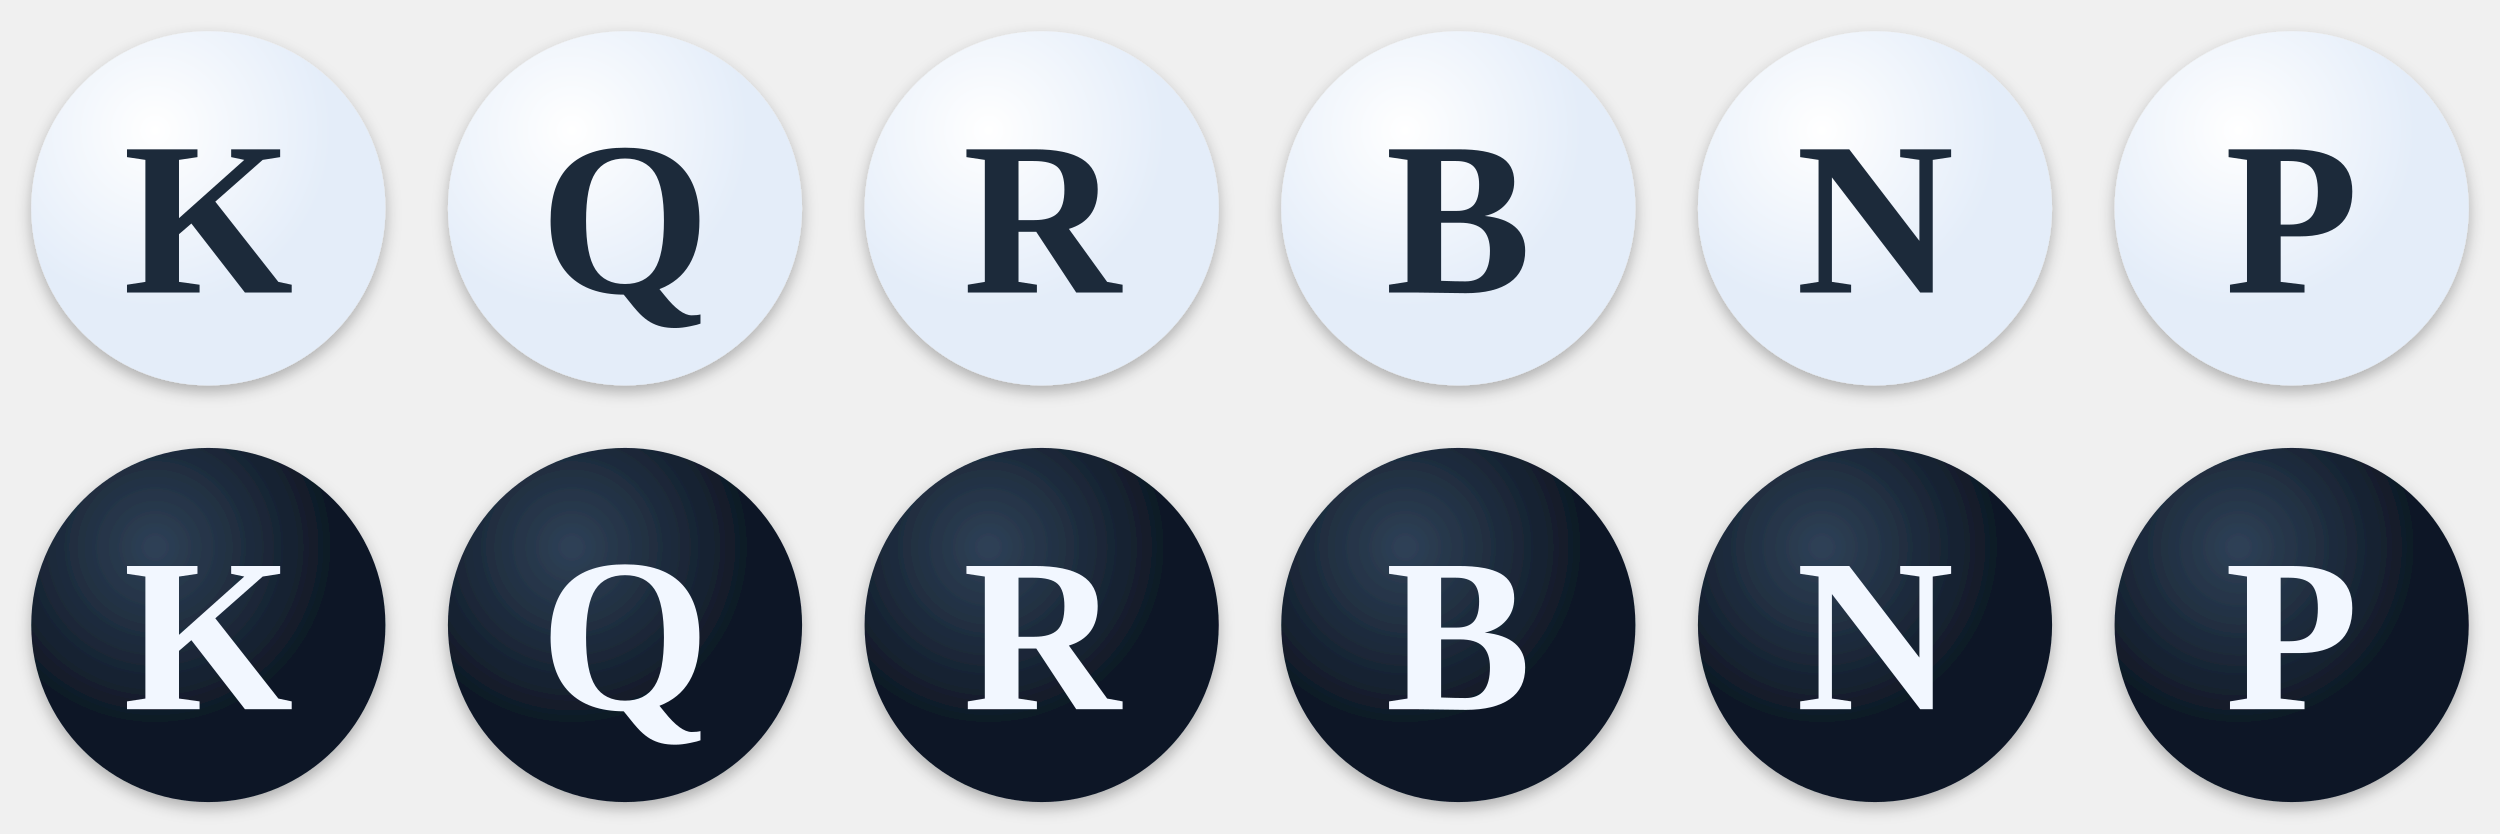
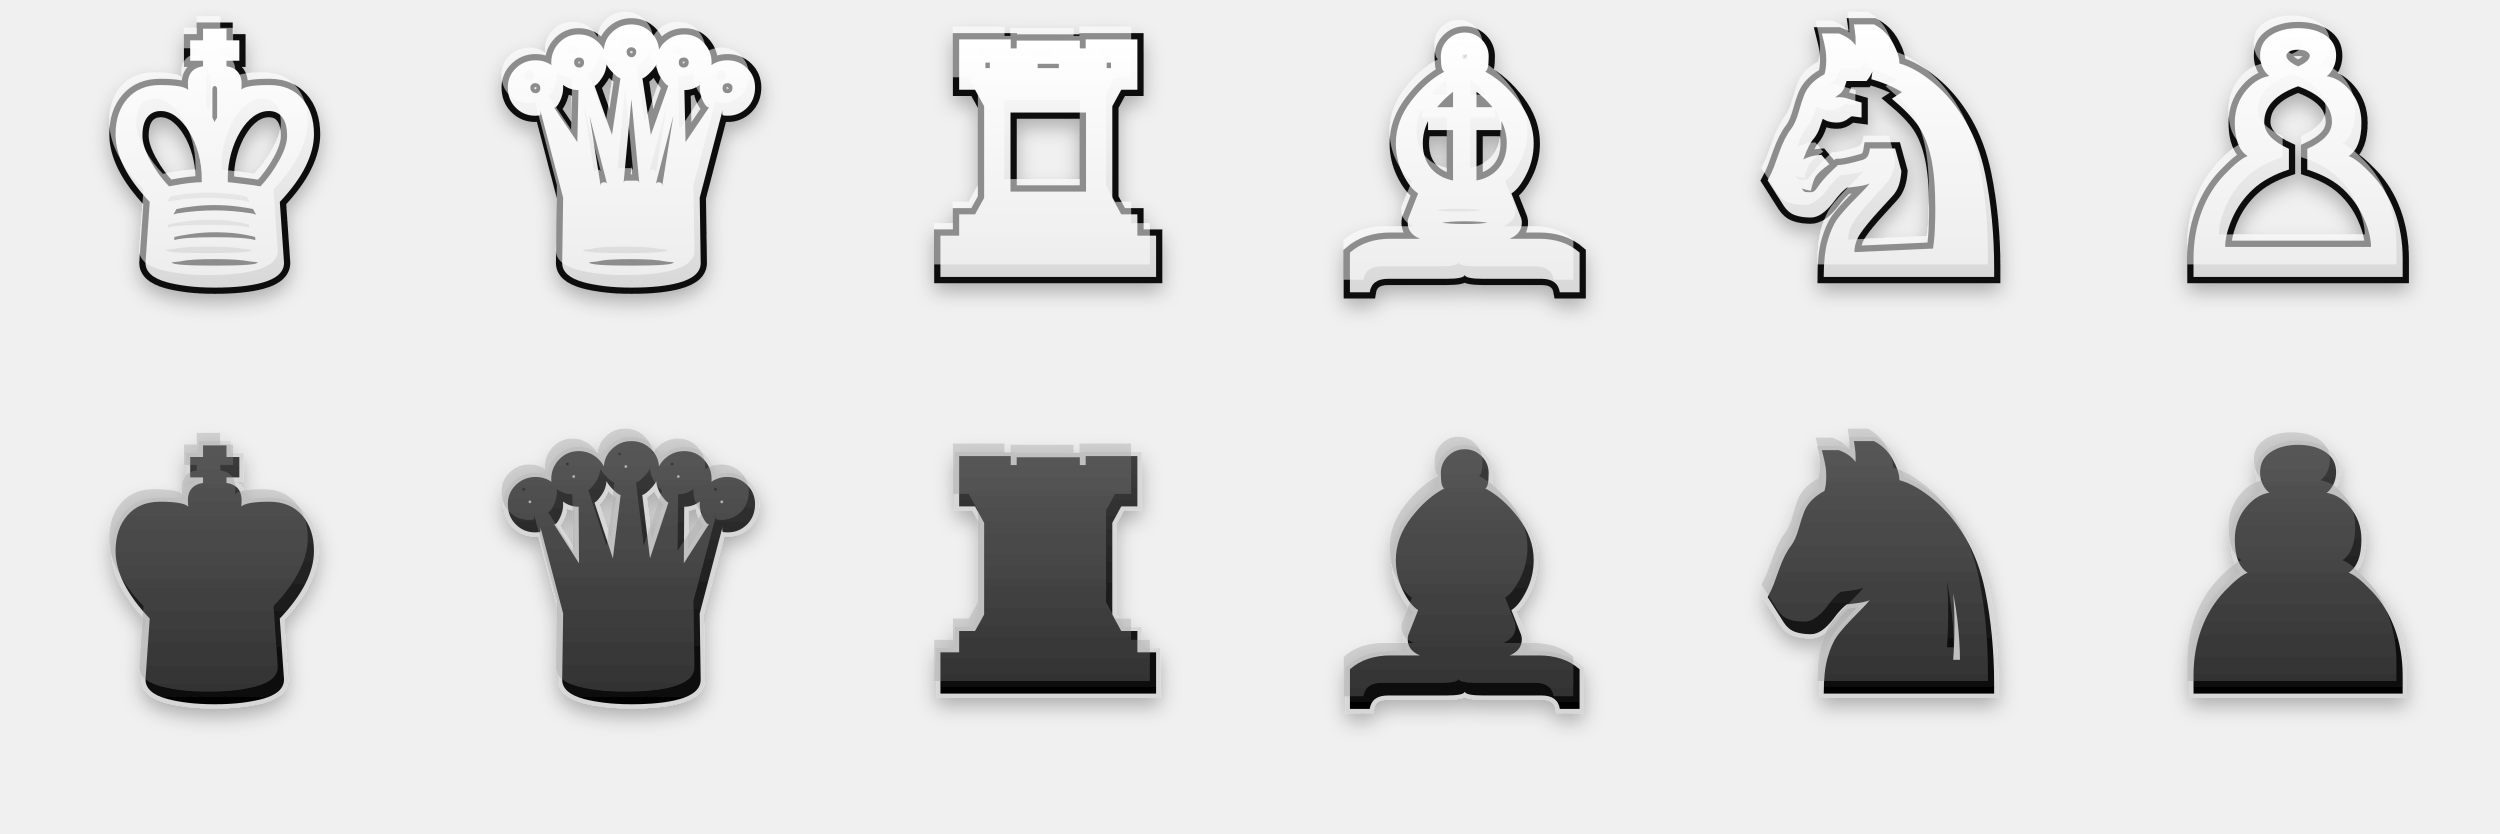
<svg xmlns="http://www.w3.org/2000/svg" width="480" height="160" viewBox="0 0 480 160">
  <defs>
-     <radialGradient id="whiteBase" cx="35%" cy="28%">
+     <filter id="pieceShadow" x="-30%" y="-30%" width="160%" height="160%">
+       <feDropShadow dx="0" dy="1.6" stdDeviation="1.8" flood-color="#000000" flood-opacity="0.28" />
+     </filter>
+     <linearGradient id="whiteFill" x1="0" y1="0" x2="0" y2="1">
      <stop offset="0%" stop-color="#ffffff" />
-       <stop offset="100%" stop-color="#e4edf9" />
-     </radialGradient>
-     <radialGradient id="blackBase" cx="35%" cy="28%">
-       <stop offset="0%" stop-color="#2f4157" />
-       <stop offset="100%" stop-color="#0f1926" />
-     </radialGradient>
-     <filter id="shadow" x="-25%" y="-25%" width="150%" height="150%">
-       <feDropShadow dx="0" dy="1.2" stdDeviation="1.4" flood-color="#000000" flood-opacity="0.28" />
-     </filter>
+       <stop offset="100%" stop-color="#d8d8d8" />
+     </linearGradient>
+     <linearGradient id="blackFill" x1="0" y1="0" x2="0" y2="1">
+       <stop offset="0%" stop-color="#3e3e3e" />
+       <stop offset="100%" stop-color="#050505" />
+     </linearGradient>
    <style>
-       .glyph { font-family: Georgia, "Times New Roman", serif; font-weight: 700; text-anchor: middle; dominant-baseline: central; }
+       .piece {
+         font-family: "Segoe UI Symbol", "Noto Sans Symbols 2", "Arial Unicode MS", serif;
+         font-size: 60px;
+         font-weight: 700;
+         text-anchor: middle;
+         dominant-baseline: central;
+       }
+       .white-main {
+         fill: url(#whiteFill);
+         stroke: #111111;
+         stroke-width: 2.4;
+         paint-order: stroke fill;
+       }
+       .white-shine {
+         fill: #ffffff;
+         opacity: 0.52;
+       }
+       .black-main {
+         fill: url(#blackFill);
+         stroke: #d7d7d7;
+         stroke-width: 1.6;
+         paint-order: stroke fill;
+       }
+       .black-shine {
+         fill: #8f8f8f;
+         opacity: 0.32;
+       }
    </style>
  </defs>
-   <g filter="url(#shadow)">
-     <circle cx="40" cy="40" r="34" fill="url(#whiteBase)" />
-     <circle cx="120" cy="40" r="34" fill="url(#whiteBase)" />
-     <circle cx="200" cy="40" r="34" fill="url(#whiteBase)" />
-     <circle cx="280" cy="40" r="34" fill="url(#whiteBase)" />
-     <circle cx="360" cy="40" r="34" fill="url(#whiteBase)" />
-     <circle cx="440" cy="40" r="34" fill="url(#whiteBase)" />
-     <circle cx="40" cy="120" r="34" fill="url(#blackBase)" />
-     <circle cx="120" cy="120" r="34" fill="url(#blackBase)" />
-     <circle cx="200" cy="120" r="34" fill="url(#blackBase)" />
-     <circle cx="280" cy="120" r="34" fill="url(#blackBase)" />
-     <circle cx="360" cy="120" r="34" fill="url(#blackBase)" />
-     <circle cx="440" cy="120" r="34" fill="url(#blackBase)" />
-   </g>
-   <g class="glyph" font-size="42" fill="#1c2a3a">
-     <text x="40" y="42">K</text>
-     <text x="120" y="42">Q</text>
-     <text x="200" y="42">R</text>
-     <text x="280" y="42">B</text>
-     <text x="360" y="42">N</text>
-     <text x="440" y="42">P</text>
-   </g>
-   <g class="glyph" font-size="42" fill="#f2f7ff">
-     <text x="40" y="122">K</text>
-     <text x="120" y="122">Q</text>
-     <text x="200" y="122">R</text>
-     <text x="280" y="122">B</text>
-     <text x="360" y="122">N</text>
-     <text x="440" y="122">P</text>
+   <g filter="url(#pieceShadow)">
+     <g class="piece">
+       <text class="white-main" x="40" y="40">♔</text>
+       <text class="white-main" x="120" y="40">♕</text>
+       <text class="white-main" x="200" y="40">♖</text>
+       <text class="white-main" x="280" y="40">♗</text>
+       <text class="white-main" x="360" y="40">♘</text>
+       <text class="white-main" x="440" y="40">♙</text>
+       <text class="black-main" x="40" y="120">♚</text>
+       <text class="black-main" x="120" y="120">♛</text>
+       <text class="black-main" x="200" y="120">♜</text>
+       <text class="black-main" x="280" y="120">♝</text>
+       <text class="black-main" x="360" y="120">♞</text>
+       <text class="black-main" x="440" y="120">♟</text>
+     </g>
+     <g class="piece" aria-hidden="true">
+       <text class="white-shine" x="38.8" y="37.6">♔</text>
+       <text class="white-shine" x="118.8" y="37.6">♕</text>
+       <text class="white-shine" x="198.8" y="37.6">♖</text>
+       <text class="white-shine" x="278.8" y="37.6">♗</text>
+       <text class="white-shine" x="358.8" y="37.6">♘</text>
+       <text class="white-shine" x="438.8" y="37.6">♙</text>
+       <text class="black-shine" x="38.8" y="117.6">♚</text>
+       <text class="black-shine" x="118.8" y="117.6">♛</text>
+       <text class="black-shine" x="198.8" y="117.6">♜</text>
+       <text class="black-shine" x="278.8" y="117.6">♝</text>
+       <text class="black-shine" x="358.8" y="117.6">♞</text>
+       <text class="black-shine" x="438.8" y="117.6">♟</text>
+     </g>
  </g>
</svg>
